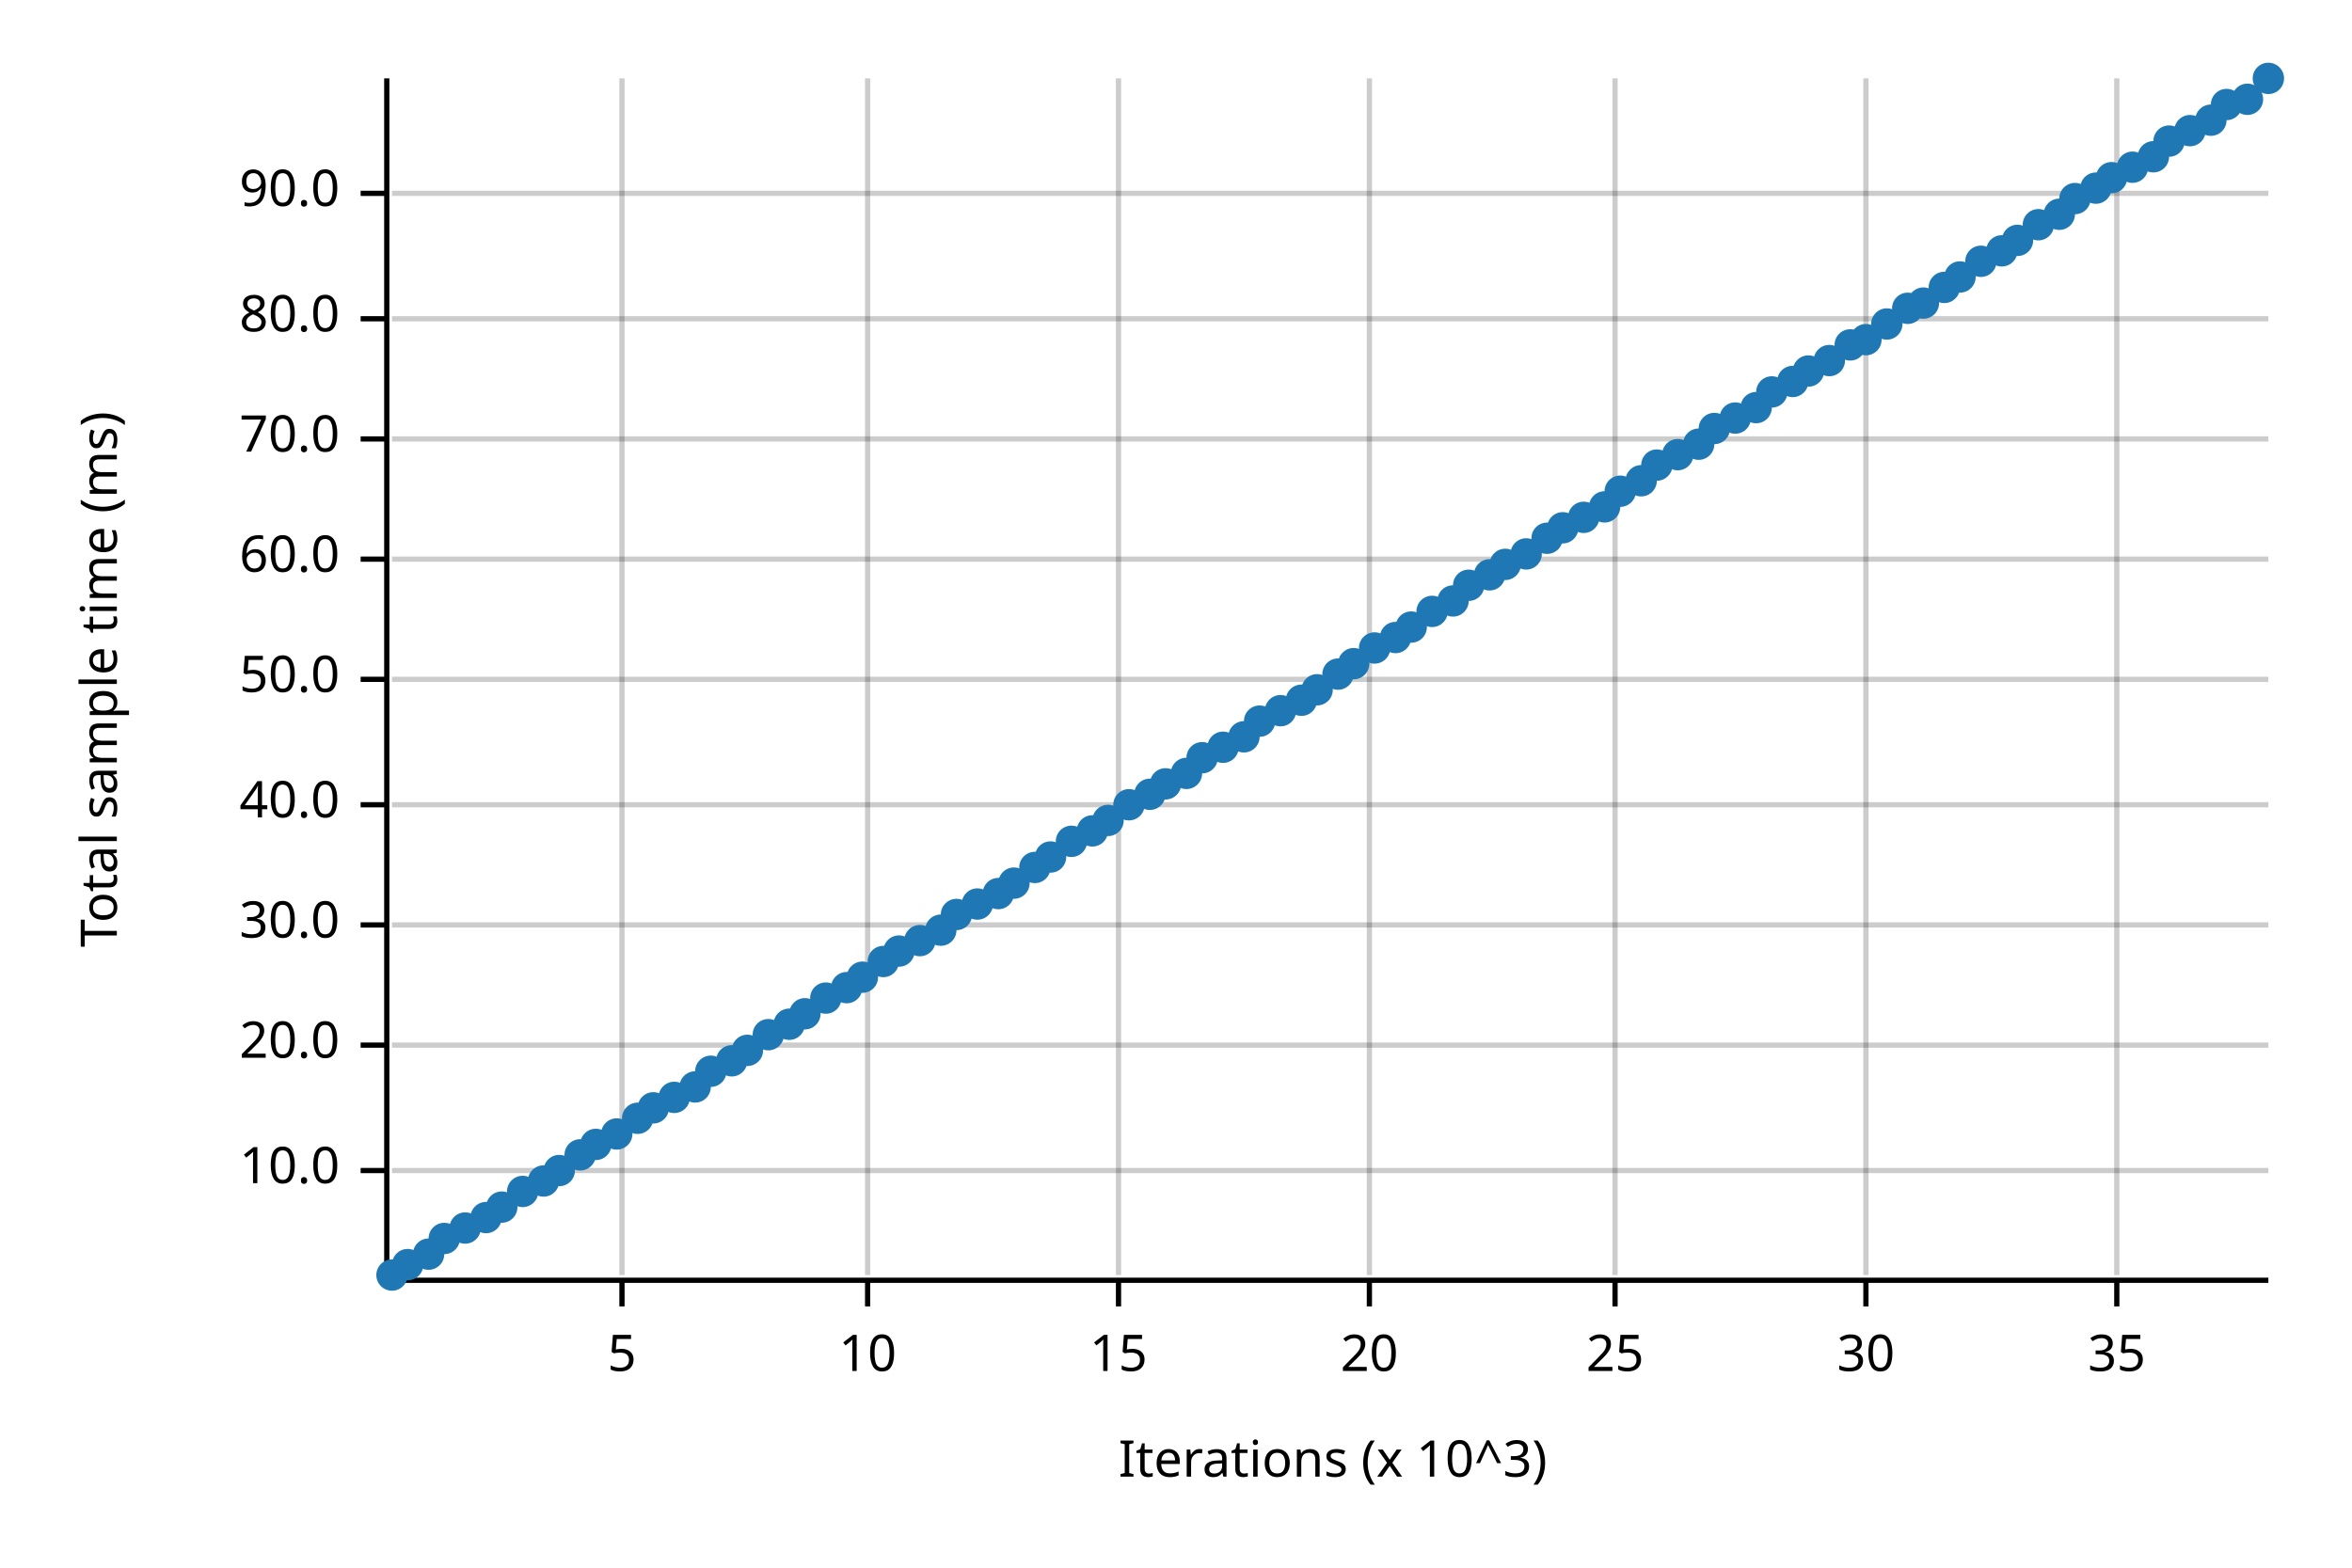
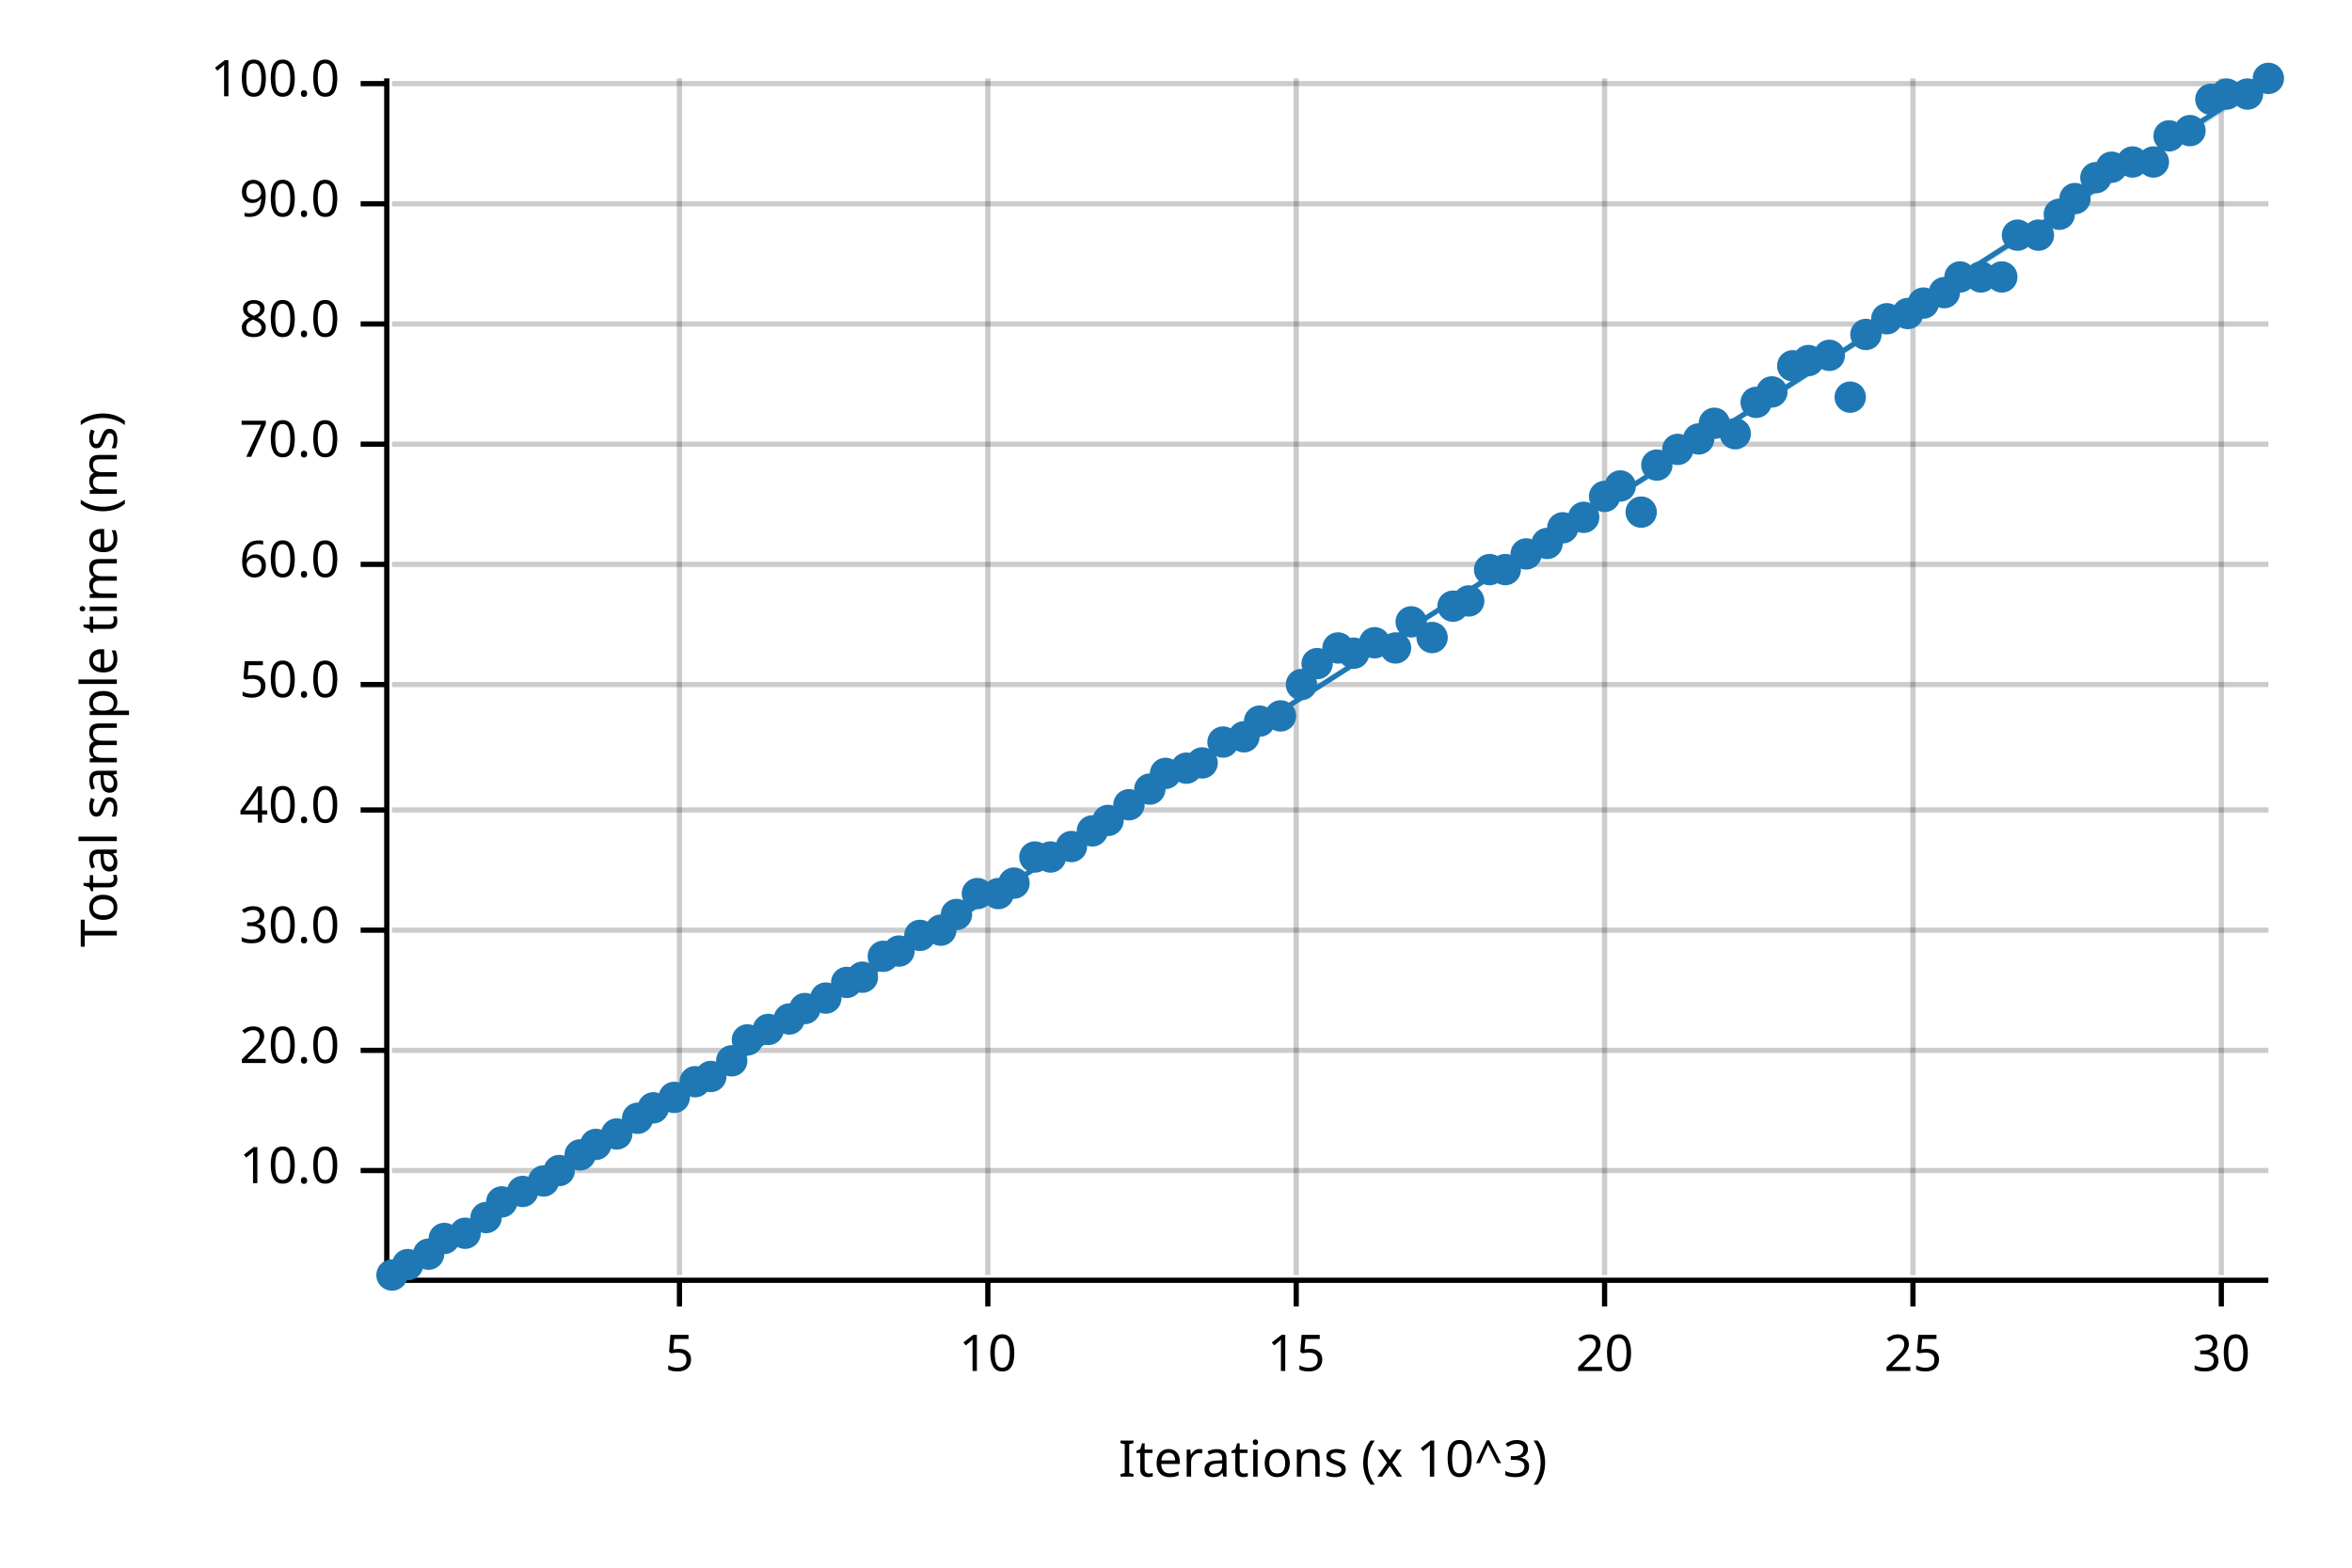
<svg xmlns="http://www.w3.org/2000/svg" width="450" height="300" viewBox="0 0 450 300">
  <text x="15" y="130" dy="0.76em" text-anchor="middle" font-family="sans-serif" font-size="9.677" opacity="1" fill="#000000" transform="rotate(270, 15, 130)">
Total sample time (ms)
</text>
  <text x="255" y="285" dy="-0.5ex" text-anchor="middle" font-family="sans-serif" font-size="9.677" opacity="1" fill="#000000">
Iterations (x 10^3)
</text>
-   <line opacity="0.2" stroke="#000000" stroke-width="1" x1="119" y1="244" x2="119" y2="15" />
-   <line opacity="0.2" stroke="#000000" stroke-width="1" x1="166" y1="244" x2="166" y2="15" />
-   <line opacity="0.2" stroke="#000000" stroke-width="1" x1="214" y1="244" x2="214" y2="15" />
-   <line opacity="0.2" stroke="#000000" stroke-width="1" x1="262" y1="244" x2="262" y2="15" />
-   <line opacity="0.2" stroke="#000000" stroke-width="1" x1="309" y1="244" x2="309" y2="15" />
-   <line opacity="0.2" stroke="#000000" stroke-width="1" x1="357" y1="244" x2="357" y2="15" />
-   <line opacity="0.2" stroke="#000000" stroke-width="1" x1="405" y1="244" x2="405" y2="15" />
+   <line opacity="0.2" stroke="#000000" stroke-width="1" x1="130" y1="244" x2="130" y2="15" />
+   <line opacity="0.2" stroke="#000000" stroke-width="1" x1="189" y1="244" x2="189" y2="15" />
+   <line opacity="0.2" stroke="#000000" stroke-width="1" x1="248" y1="244" x2="248" y2="15" />
+   <line opacity="0.2" stroke="#000000" stroke-width="1" x1="307" y1="244" x2="307" y2="15" />
+   <line opacity="0.2" stroke="#000000" stroke-width="1" x1="366" y1="244" x2="366" y2="15" />
+   <line opacity="0.2" stroke="#000000" stroke-width="1" x1="425" y1="244" x2="425" y2="15" />
  <line opacity="0.2" stroke="#000000" stroke-width="1" x1="75" y1="224" x2="434" y2="224" />
-   <line opacity="0.2" stroke="#000000" stroke-width="1" x1="75" y1="200" x2="434" y2="200" />
-   <line opacity="0.2" stroke="#000000" stroke-width="1" x1="75" y1="177" x2="434" y2="177" />
-   <line opacity="0.2" stroke="#000000" stroke-width="1" x1="75" y1="154" x2="434" y2="154" />
-   <line opacity="0.2" stroke="#000000" stroke-width="1" x1="75" y1="130" x2="434" y2="130" />
-   <line opacity="0.2" stroke="#000000" stroke-width="1" x1="75" y1="107" x2="434" y2="107" />
-   <line opacity="0.2" stroke="#000000" stroke-width="1" x1="75" y1="84" x2="434" y2="84" />
-   <line opacity="0.2" stroke="#000000" stroke-width="1" x1="75" y1="61" x2="434" y2="61" />
-   <line opacity="0.2" stroke="#000000" stroke-width="1" x1="75" y1="37" x2="434" y2="37" />
+   <line opacity="0.2" stroke="#000000" stroke-width="1" x1="75" y1="201" x2="434" y2="201" />
+   <line opacity="0.2" stroke="#000000" stroke-width="1" x1="75" y1="178" x2="434" y2="178" />
+   <line opacity="0.2" stroke="#000000" stroke-width="1" x1="75" y1="155" x2="434" y2="155" />
+   <line opacity="0.2" stroke="#000000" stroke-width="1" x1="75" y1="131" x2="434" y2="131" />
+   <line opacity="0.2" stroke="#000000" stroke-width="1" x1="75" y1="108" x2="434" y2="108" />
+   <line opacity="0.2" stroke="#000000" stroke-width="1" x1="75" y1="85" x2="434" y2="85" />
+   <line opacity="0.2" stroke="#000000" stroke-width="1" x1="75" y1="62" x2="434" y2="62" />
+   <line opacity="0.2" stroke="#000000" stroke-width="1" x1="75" y1="39" x2="434" y2="39" />
+   <line opacity="0.2" stroke="#000000" stroke-width="1" x1="75" y1="16" x2="434" y2="16" />
  <polyline fill="none" opacity="1" stroke="#000000" stroke-width="1" points="74,15 74,244 " />
  <text x="65" y="224" dy="0.5ex" text-anchor="end" font-family="sans-serif" font-size="9.677" opacity="1" fill="#000000">
10.0
</text>
  <polyline fill="none" opacity="1" stroke="#000000" stroke-width="1" points="69,224 74,224 " />
-   <text x="65" y="200" dy="0.5ex" text-anchor="end" font-family="sans-serif" font-size="9.677" opacity="1" fill="#000000">
+   <text x="65" y="201" dy="0.5ex" text-anchor="end" font-family="sans-serif" font-size="9.677" opacity="1" fill="#000000">
20.0
</text>
-   <polyline fill="none" opacity="1" stroke="#000000" stroke-width="1" points="69,200 74,200 " />
-   <text x="65" y="177" dy="0.5ex" text-anchor="end" font-family="sans-serif" font-size="9.677" opacity="1" fill="#000000">
+   <polyline fill="none" opacity="1" stroke="#000000" stroke-width="1" points="69,201 74,201 " />
+   <text x="65" y="178" dy="0.5ex" text-anchor="end" font-family="sans-serif" font-size="9.677" opacity="1" fill="#000000">
30.0
</text>
-   <polyline fill="none" opacity="1" stroke="#000000" stroke-width="1" points="69,177 74,177 " />
-   <text x="65" y="154" dy="0.5ex" text-anchor="end" font-family="sans-serif" font-size="9.677" opacity="1" fill="#000000">
+   <polyline fill="none" opacity="1" stroke="#000000" stroke-width="1" points="69,178 74,178 " />
+   <text x="65" y="155" dy="0.5ex" text-anchor="end" font-family="sans-serif" font-size="9.677" opacity="1" fill="#000000">
40.0
</text>
-   <polyline fill="none" opacity="1" stroke="#000000" stroke-width="1" points="69,154 74,154 " />
-   <text x="65" y="130" dy="0.5ex" text-anchor="end" font-family="sans-serif" font-size="9.677" opacity="1" fill="#000000">
+   <polyline fill="none" opacity="1" stroke="#000000" stroke-width="1" points="69,155 74,155 " />
+   <text x="65" y="131" dy="0.5ex" text-anchor="end" font-family="sans-serif" font-size="9.677" opacity="1" fill="#000000">
50.0
</text>
-   <polyline fill="none" opacity="1" stroke="#000000" stroke-width="1" points="69,130 74,130 " />
-   <text x="65" y="107" dy="0.5ex" text-anchor="end" font-family="sans-serif" font-size="9.677" opacity="1" fill="#000000">
+   <polyline fill="none" opacity="1" stroke="#000000" stroke-width="1" points="69,131 74,131 " />
+   <text x="65" y="108" dy="0.5ex" text-anchor="end" font-family="sans-serif" font-size="9.677" opacity="1" fill="#000000">
60.0
</text>
-   <polyline fill="none" opacity="1" stroke="#000000" stroke-width="1" points="69,107 74,107 " />
-   <text x="65" y="84" dy="0.5ex" text-anchor="end" font-family="sans-serif" font-size="9.677" opacity="1" fill="#000000">
+   <polyline fill="none" opacity="1" stroke="#000000" stroke-width="1" points="69,108 74,108 " />
+   <text x="65" y="85" dy="0.5ex" text-anchor="end" font-family="sans-serif" font-size="9.677" opacity="1" fill="#000000">
70.0
</text>
-   <polyline fill="none" opacity="1" stroke="#000000" stroke-width="1" points="69,84 74,84 " />
-   <text x="65" y="61" dy="0.5ex" text-anchor="end" font-family="sans-serif" font-size="9.677" opacity="1" fill="#000000">
+   <polyline fill="none" opacity="1" stroke="#000000" stroke-width="1" points="69,85 74,85 " />
+   <text x="65" y="62" dy="0.5ex" text-anchor="end" font-family="sans-serif" font-size="9.677" opacity="1" fill="#000000">
80.0
</text>
-   <polyline fill="none" opacity="1" stroke="#000000" stroke-width="1" points="69,61 74,61 " />
-   <text x="65" y="37" dy="0.5ex" text-anchor="end" font-family="sans-serif" font-size="9.677" opacity="1" fill="#000000">
+   <polyline fill="none" opacity="1" stroke="#000000" stroke-width="1" points="69,62 74,62 " />
+   <text x="65" y="39" dy="0.5ex" text-anchor="end" font-family="sans-serif" font-size="9.677" opacity="1" fill="#000000">
90.0
</text>
-   <polyline fill="none" opacity="1" stroke="#000000" stroke-width="1" points="69,37 74,37 " />
+   <polyline fill="none" opacity="1" stroke="#000000" stroke-width="1" points="69,39 74,39 " />
+   <text x="65" y="16" dy="0.5ex" text-anchor="end" font-family="sans-serif" font-size="9.677" opacity="1" fill="#000000">
+ 100.0
+ </text>
+   <polyline fill="none" opacity="1" stroke="#000000" stroke-width="1" points="69,16 74,16 " />
  <polyline fill="none" opacity="1" stroke="#000000" stroke-width="1" points="75,245 434,245 " />
-   <text x="119" y="255" dy="0.76em" text-anchor="middle" font-family="sans-serif" font-size="9.677" opacity="1" fill="#000000">
+   <text x="130" y="255" dy="0.76em" text-anchor="middle" font-family="sans-serif" font-size="9.677" opacity="1" fill="#000000">
5
</text>
-   <polyline fill="none" opacity="1" stroke="#000000" stroke-width="1" points="119,245 119,250 " />
-   <text x="166" y="255" dy="0.76em" text-anchor="middle" font-family="sans-serif" font-size="9.677" opacity="1" fill="#000000">
+   <polyline fill="none" opacity="1" stroke="#000000" stroke-width="1" points="130,245 130,250 " />
+   <text x="189" y="255" dy="0.76em" text-anchor="middle" font-family="sans-serif" font-size="9.677" opacity="1" fill="#000000">
10
</text>
-   <polyline fill="none" opacity="1" stroke="#000000" stroke-width="1" points="166,245 166,250 " />
-   <text x="214" y="255" dy="0.76em" text-anchor="middle" font-family="sans-serif" font-size="9.677" opacity="1" fill="#000000">
+   <polyline fill="none" opacity="1" stroke="#000000" stroke-width="1" points="189,245 189,250 " />
+   <text x="248" y="255" dy="0.76em" text-anchor="middle" font-family="sans-serif" font-size="9.677" opacity="1" fill="#000000">
15
</text>
-   <polyline fill="none" opacity="1" stroke="#000000" stroke-width="1" points="214,245 214,250 " />
-   <text x="262" y="255" dy="0.76em" text-anchor="middle" font-family="sans-serif" font-size="9.677" opacity="1" fill="#000000">
+   <polyline fill="none" opacity="1" stroke="#000000" stroke-width="1" points="248,245 248,250 " />
+   <text x="307" y="255" dy="0.76em" text-anchor="middle" font-family="sans-serif" font-size="9.677" opacity="1" fill="#000000">
20
</text>
-   <polyline fill="none" opacity="1" stroke="#000000" stroke-width="1" points="262,245 262,250 " />
-   <text x="309" y="255" dy="0.76em" text-anchor="middle" font-family="sans-serif" font-size="9.677" opacity="1" fill="#000000">
+   <polyline fill="none" opacity="1" stroke="#000000" stroke-width="1" points="307,245 307,250 " />
+   <text x="366" y="255" dy="0.76em" text-anchor="middle" font-family="sans-serif" font-size="9.677" opacity="1" fill="#000000">
25
</text>
-   <polyline fill="none" opacity="1" stroke="#000000" stroke-width="1" points="309,245 309,250 " />
-   <text x="357" y="255" dy="0.76em" text-anchor="middle" font-family="sans-serif" font-size="9.677" opacity="1" fill="#000000">
+   <polyline fill="none" opacity="1" stroke="#000000" stroke-width="1" points="366,245 366,250 " />
+   <text x="425" y="255" dy="0.76em" text-anchor="middle" font-family="sans-serif" font-size="9.677" opacity="1" fill="#000000">
30
</text>
-   <polyline fill="none" opacity="1" stroke="#000000" stroke-width="1" points="357,245 357,250 " />
-   <text x="405" y="255" dy="0.76em" text-anchor="middle" font-family="sans-serif" font-size="9.677" opacity="1" fill="#000000">
- 35
- </text>
-   <polyline fill="none" opacity="1" stroke="#000000" stroke-width="1" points="405,245 405,250 " />
+   <polyline fill="none" opacity="1" stroke="#000000" stroke-width="1" points="425,245 425,250 " />
  <circle cx="75" cy="244" r="3" opacity="1" fill="#1F78B4" stroke="none" stroke-width="1" />
  <circle cx="78" cy="242" r="3" opacity="1" fill="#1F78B4" stroke="none" stroke-width="1" />
  <circle cx="82" cy="240" r="3" opacity="1" fill="#1F78B4" stroke="none" stroke-width="1" />
  <circle cx="85" cy="237" r="3" opacity="1" fill="#1F78B4" stroke="none" stroke-width="1" />
-   <circle cx="89" cy="235" r="3" opacity="1" fill="#1F78B4" stroke="none" stroke-width="1" />
+   <circle cx="89" cy="236" r="3" opacity="1" fill="#1F78B4" stroke="none" stroke-width="1" />
  <circle cx="93" cy="233" r="3" opacity="1" fill="#1F78B4" stroke="none" stroke-width="1" />
-   <circle cx="96" cy="231" r="3" opacity="1" fill="#1F78B4" stroke="none" stroke-width="1" />
+   <circle cx="96" cy="230" r="3" opacity="1" fill="#1F78B4" stroke="none" stroke-width="1" />
  <circle cx="100" cy="228" r="3" opacity="1" fill="#1F78B4" stroke="none" stroke-width="1" />
  <circle cx="104" cy="226" r="3" opacity="1" fill="#1F78B4" stroke="none" stroke-width="1" />
  <circle cx="107" cy="224" r="3" opacity="1" fill="#1F78B4" stroke="none" stroke-width="1" />
  <circle cx="111" cy="221" r="3" opacity="1" fill="#1F78B4" stroke="none" stroke-width="1" />
  <circle cx="114" cy="219" r="3" opacity="1" fill="#1F78B4" stroke="none" stroke-width="1" />
  <circle cx="118" cy="217" r="3" opacity="1" fill="#1F78B4" stroke="none" stroke-width="1" />
  <circle cx="122" cy="214" r="3" opacity="1" fill="#1F78B4" stroke="none" stroke-width="1" />
  <circle cx="125" cy="212" r="3" opacity="1" fill="#1F78B4" stroke="none" stroke-width="1" />
  <circle cx="129" cy="210" r="3" opacity="1" fill="#1F78B4" stroke="none" stroke-width="1" />
-   <circle cx="133" cy="208" r="3" opacity="1" fill="#1F78B4" stroke="none" stroke-width="1" />
-   <circle cx="136" cy="205" r="3" opacity="1" fill="#1F78B4" stroke="none" stroke-width="1" />
+   <circle cx="133" cy="207" r="3" opacity="1" fill="#1F78B4" stroke="none" stroke-width="1" />
+   <circle cx="136" cy="206" r="3" opacity="1" fill="#1F78B4" stroke="none" stroke-width="1" />
  <circle cx="140" cy="203" r="3" opacity="1" fill="#1F78B4" stroke="none" stroke-width="1" />
-   <circle cx="143" cy="201" r="3" opacity="1" fill="#1F78B4" stroke="none" stroke-width="1" />
-   <circle cx="147" cy="198" r="3" opacity="1" fill="#1F78B4" stroke="none" stroke-width="1" />
-   <circle cx="151" cy="196" r="3" opacity="1" fill="#1F78B4" stroke="none" stroke-width="1" />
-   <circle cx="154" cy="194" r="3" opacity="1" fill="#1F78B4" stroke="none" stroke-width="1" />
+   <circle cx="143" cy="199" r="3" opacity="1" fill="#1F78B4" stroke="none" stroke-width="1" />
+   <circle cx="147" cy="197" r="3" opacity="1" fill="#1F78B4" stroke="none" stroke-width="1" />
+   <circle cx="151" cy="195" r="3" opacity="1" fill="#1F78B4" stroke="none" stroke-width="1" />
+   <circle cx="154" cy="193" r="3" opacity="1" fill="#1F78B4" stroke="none" stroke-width="1" />
  <circle cx="158" cy="191" r="3" opacity="1" fill="#1F78B4" stroke="none" stroke-width="1" />
-   <circle cx="162" cy="189" r="3" opacity="1" fill="#1F78B4" stroke="none" stroke-width="1" />
+   <circle cx="162" cy="188" r="3" opacity="1" fill="#1F78B4" stroke="none" stroke-width="1" />
  <circle cx="165" cy="187" r="3" opacity="1" fill="#1F78B4" stroke="none" stroke-width="1" />
-   <circle cx="169" cy="184" r="3" opacity="1" fill="#1F78B4" stroke="none" stroke-width="1" />
+   <circle cx="169" cy="183" r="3" opacity="1" fill="#1F78B4" stroke="none" stroke-width="1" />
  <circle cx="172" cy="182" r="3" opacity="1" fill="#1F78B4" stroke="none" stroke-width="1" />
-   <circle cx="176" cy="180" r="3" opacity="1" fill="#1F78B4" stroke="none" stroke-width="1" />
+   <circle cx="176" cy="179" r="3" opacity="1" fill="#1F78B4" stroke="none" stroke-width="1" />
  <circle cx="180" cy="178" r="3" opacity="1" fill="#1F78B4" stroke="none" stroke-width="1" />
  <circle cx="183" cy="175" r="3" opacity="1" fill="#1F78B4" stroke="none" stroke-width="1" />
-   <circle cx="187" cy="173" r="3" opacity="1" fill="#1F78B4" stroke="none" stroke-width="1" />
+   <circle cx="187" cy="171" r="3" opacity="1" fill="#1F78B4" stroke="none" stroke-width="1" />
  <circle cx="191" cy="171" r="3" opacity="1" fill="#1F78B4" stroke="none" stroke-width="1" />
  <circle cx="194" cy="169" r="3" opacity="1" fill="#1F78B4" stroke="none" stroke-width="1" />
-   <circle cx="198" cy="166" r="3" opacity="1" fill="#1F78B4" stroke="none" stroke-width="1" />
+   <circle cx="198" cy="164" r="3" opacity="1" fill="#1F78B4" stroke="none" stroke-width="1" />
  <circle cx="201" cy="164" r="3" opacity="1" fill="#1F78B4" stroke="none" stroke-width="1" />
-   <circle cx="205" cy="161" r="3" opacity="1" fill="#1F78B4" stroke="none" stroke-width="1" />
+   <circle cx="205" cy="162" r="3" opacity="1" fill="#1F78B4" stroke="none" stroke-width="1" />
  <circle cx="209" cy="159" r="3" opacity="1" fill="#1F78B4" stroke="none" stroke-width="1" />
  <circle cx="212" cy="157" r="3" opacity="1" fill="#1F78B4" stroke="none" stroke-width="1" />
  <circle cx="216" cy="154" r="3" opacity="1" fill="#1F78B4" stroke="none" stroke-width="1" />
-   <circle cx="220" cy="152" r="3" opacity="1" fill="#1F78B4" stroke="none" stroke-width="1" />
-   <circle cx="223" cy="150" r="3" opacity="1" fill="#1F78B4" stroke="none" stroke-width="1" />
-   <circle cx="227" cy="148" r="3" opacity="1" fill="#1F78B4" stroke="none" stroke-width="1" />
-   <circle cx="230" cy="145" r="3" opacity="1" fill="#1F78B4" stroke="none" stroke-width="1" />
-   <circle cx="234" cy="143" r="3" opacity="1" fill="#1F78B4" stroke="none" stroke-width="1" />
+   <circle cx="220" cy="151" r="3" opacity="1" fill="#1F78B4" stroke="none" stroke-width="1" />
+   <circle cx="223" cy="148" r="3" opacity="1" fill="#1F78B4" stroke="none" stroke-width="1" />
+   <circle cx="227" cy="147" r="3" opacity="1" fill="#1F78B4" stroke="none" stroke-width="1" />
+   <circle cx="230" cy="146" r="3" opacity="1" fill="#1F78B4" stroke="none" stroke-width="1" />
+   <circle cx="234" cy="142" r="3" opacity="1" fill="#1F78B4" stroke="none" stroke-width="1" />
  <circle cx="238" cy="141" r="3" opacity="1" fill="#1F78B4" stroke="none" stroke-width="1" />
  <circle cx="241" cy="138" r="3" opacity="1" fill="#1F78B4" stroke="none" stroke-width="1" />
-   <circle cx="245" cy="136" r="3" opacity="1" fill="#1F78B4" stroke="none" stroke-width="1" />
-   <circle cx="249" cy="134" r="3" opacity="1" fill="#1F78B4" stroke="none" stroke-width="1" />
-   <circle cx="252" cy="132" r="3" opacity="1" fill="#1F78B4" stroke="none" stroke-width="1" />
-   <circle cx="256" cy="129" r="3" opacity="1" fill="#1F78B4" stroke="none" stroke-width="1" />
-   <circle cx="259" cy="127" r="3" opacity="1" fill="#1F78B4" stroke="none" stroke-width="1" />
-   <circle cx="263" cy="124" r="3" opacity="1" fill="#1F78B4" stroke="none" stroke-width="1" />
-   <circle cx="267" cy="122" r="3" opacity="1" fill="#1F78B4" stroke="none" stroke-width="1" />
-   <circle cx="270" cy="120" r="3" opacity="1" fill="#1F78B4" stroke="none" stroke-width="1" />
-   <circle cx="274" cy="117" r="3" opacity="1" fill="#1F78B4" stroke="none" stroke-width="1" />
-   <circle cx="278" cy="115" r="3" opacity="1" fill="#1F78B4" stroke="none" stroke-width="1" />
-   <circle cx="281" cy="112" r="3" opacity="1" fill="#1F78B4" stroke="none" stroke-width="1" />
-   <circle cx="285" cy="110" r="3" opacity="1" fill="#1F78B4" stroke="none" stroke-width="1" />
-   <circle cx="288" cy="108" r="3" opacity="1" fill="#1F78B4" stroke="none" stroke-width="1" />
+   <circle cx="245" cy="137" r="3" opacity="1" fill="#1F78B4" stroke="none" stroke-width="1" />
+   <circle cx="249" cy="131" r="3" opacity="1" fill="#1F78B4" stroke="none" stroke-width="1" />
+   <circle cx="252" cy="127" r="3" opacity="1" fill="#1F78B4" stroke="none" stroke-width="1" />
+   <circle cx="256" cy="124" r="3" opacity="1" fill="#1F78B4" stroke="none" stroke-width="1" />
+   <circle cx="259" cy="125" r="3" opacity="1" fill="#1F78B4" stroke="none" stroke-width="1" />
+   <circle cx="263" cy="123" r="3" opacity="1" fill="#1F78B4" stroke="none" stroke-width="1" />
+   <circle cx="267" cy="124" r="3" opacity="1" fill="#1F78B4" stroke="none" stroke-width="1" />
+   <circle cx="270" cy="119" r="3" opacity="1" fill="#1F78B4" stroke="none" stroke-width="1" />
+   <circle cx="274" cy="122" r="3" opacity="1" fill="#1F78B4" stroke="none" stroke-width="1" />
+   <circle cx="278" cy="116" r="3" opacity="1" fill="#1F78B4" stroke="none" stroke-width="1" />
+   <circle cx="281" cy="115" r="3" opacity="1" fill="#1F78B4" stroke="none" stroke-width="1" />
+   <circle cx="285" cy="109" r="3" opacity="1" fill="#1F78B4" stroke="none" stroke-width="1" />
+   <circle cx="288" cy="109" r="3" opacity="1" fill="#1F78B4" stroke="none" stroke-width="1" />
  <circle cx="292" cy="106" r="3" opacity="1" fill="#1F78B4" stroke="none" stroke-width="1" />
-   <circle cx="296" cy="103" r="3" opacity="1" fill="#1F78B4" stroke="none" stroke-width="1" />
+   <circle cx="296" cy="104" r="3" opacity="1" fill="#1F78B4" stroke="none" stroke-width="1" />
  <circle cx="299" cy="101" r="3" opacity="1" fill="#1F78B4" stroke="none" stroke-width="1" />
  <circle cx="303" cy="99" r="3" opacity="1" fill="#1F78B4" stroke="none" stroke-width="1" />
-   <circle cx="307" cy="97" r="3" opacity="1" fill="#1F78B4" stroke="none" stroke-width="1" />
-   <circle cx="310" cy="94" r="3" opacity="1" fill="#1F78B4" stroke="none" stroke-width="1" />
-   <circle cx="314" cy="92" r="3" opacity="1" fill="#1F78B4" stroke="none" stroke-width="1" />
+   <circle cx="307" cy="95" r="3" opacity="1" fill="#1F78B4" stroke="none" stroke-width="1" />
+   <circle cx="310" cy="93" r="3" opacity="1" fill="#1F78B4" stroke="none" stroke-width="1" />
+   <circle cx="314" cy="98" r="3" opacity="1" fill="#1F78B4" stroke="none" stroke-width="1" />
  <circle cx="317" cy="89" r="3" opacity="1" fill="#1F78B4" stroke="none" stroke-width="1" />
-   <circle cx="321" cy="87" r="3" opacity="1" fill="#1F78B4" stroke="none" stroke-width="1" />
-   <circle cx="325" cy="85" r="3" opacity="1" fill="#1F78B4" stroke="none" stroke-width="1" />
-   <circle cx="328" cy="82" r="3" opacity="1" fill="#1F78B4" stroke="none" stroke-width="1" />
-   <circle cx="332" cy="80" r="3" opacity="1" fill="#1F78B4" stroke="none" stroke-width="1" />
-   <circle cx="336" cy="78" r="3" opacity="1" fill="#1F78B4" stroke="none" stroke-width="1" />
+   <circle cx="321" cy="86" r="3" opacity="1" fill="#1F78B4" stroke="none" stroke-width="1" />
+   <circle cx="325" cy="84" r="3" opacity="1" fill="#1F78B4" stroke="none" stroke-width="1" />
+   <circle cx="328" cy="81" r="3" opacity="1" fill="#1F78B4" stroke="none" stroke-width="1" />
+   <circle cx="332" cy="83" r="3" opacity="1" fill="#1F78B4" stroke="none" stroke-width="1" />
+   <circle cx="336" cy="77" r="3" opacity="1" fill="#1F78B4" stroke="none" stroke-width="1" />
  <circle cx="339" cy="75" r="3" opacity="1" fill="#1F78B4" stroke="none" stroke-width="1" />
-   <circle cx="343" cy="73" r="3" opacity="1" fill="#1F78B4" stroke="none" stroke-width="1" />
-   <circle cx="346" cy="71" r="3" opacity="1" fill="#1F78B4" stroke="none" stroke-width="1" />
-   <circle cx="350" cy="69" r="3" opacity="1" fill="#1F78B4" stroke="none" stroke-width="1" />
-   <circle cx="354" cy="66" r="3" opacity="1" fill="#1F78B4" stroke="none" stroke-width="1" />
-   <circle cx="357" cy="65" r="3" opacity="1" fill="#1F78B4" stroke="none" stroke-width="1" />
-   <circle cx="361" cy="62" r="3" opacity="1" fill="#1F78B4" stroke="none" stroke-width="1" />
-   <circle cx="365" cy="59" r="3" opacity="1" fill="#1F78B4" stroke="none" stroke-width="1" />
+   <circle cx="343" cy="70" r="3" opacity="1" fill="#1F78B4" stroke="none" stroke-width="1" />
+   <circle cx="346" cy="69" r="3" opacity="1" fill="#1F78B4" stroke="none" stroke-width="1" />
+   <circle cx="350" cy="68" r="3" opacity="1" fill="#1F78B4" stroke="none" stroke-width="1" />
+   <circle cx="354" cy="76" r="3" opacity="1" fill="#1F78B4" stroke="none" stroke-width="1" />
+   <circle cx="357" cy="64" r="3" opacity="1" fill="#1F78B4" stroke="none" stroke-width="1" />
+   <circle cx="361" cy="61" r="3" opacity="1" fill="#1F78B4" stroke="none" stroke-width="1" />
+   <circle cx="365" cy="60" r="3" opacity="1" fill="#1F78B4" stroke="none" stroke-width="1" />
  <circle cx="368" cy="58" r="3" opacity="1" fill="#1F78B4" stroke="none" stroke-width="1" />
-   <circle cx="372" cy="55" r="3" opacity="1" fill="#1F78B4" stroke="none" stroke-width="1" />
+   <circle cx="372" cy="56" r="3" opacity="1" fill="#1F78B4" stroke="none" stroke-width="1" />
  <circle cx="375" cy="53" r="3" opacity="1" fill="#1F78B4" stroke="none" stroke-width="1" />
-   <circle cx="379" cy="50" r="3" opacity="1" fill="#1F78B4" stroke="none" stroke-width="1" />
-   <circle cx="383" cy="48" r="3" opacity="1" fill="#1F78B4" stroke="none" stroke-width="1" />
-   <circle cx="386" cy="46" r="3" opacity="1" fill="#1F78B4" stroke="none" stroke-width="1" />
-   <circle cx="390" cy="43" r="3" opacity="1" fill="#1F78B4" stroke="none" stroke-width="1" />
+   <circle cx="379" cy="53" r="3" opacity="1" fill="#1F78B4" stroke="none" stroke-width="1" />
+   <circle cx="383" cy="53" r="3" opacity="1" fill="#1F78B4" stroke="none" stroke-width="1" />
+   <circle cx="386" cy="45" r="3" opacity="1" fill="#1F78B4" stroke="none" stroke-width="1" />
+   <circle cx="390" cy="45" r="3" opacity="1" fill="#1F78B4" stroke="none" stroke-width="1" />
  <circle cx="394" cy="41" r="3" opacity="1" fill="#1F78B4" stroke="none" stroke-width="1" />
  <circle cx="397" cy="38" r="3" opacity="1" fill="#1F78B4" stroke="none" stroke-width="1" />
-   <circle cx="401" cy="36" r="3" opacity="1" fill="#1F78B4" stroke="none" stroke-width="1" />
-   <circle cx="404" cy="34" r="3" opacity="1" fill="#1F78B4" stroke="none" stroke-width="1" />
-   <circle cx="408" cy="32" r="3" opacity="1" fill="#1F78B4" stroke="none" stroke-width="1" />
-   <circle cx="412" cy="30" r="3" opacity="1" fill="#1F78B4" stroke="none" stroke-width="1" />
-   <circle cx="415" cy="27" r="3" opacity="1" fill="#1F78B4" stroke="none" stroke-width="1" />
+   <circle cx="401" cy="34" r="3" opacity="1" fill="#1F78B4" stroke="none" stroke-width="1" />
+   <circle cx="404" cy="32" r="3" opacity="1" fill="#1F78B4" stroke="none" stroke-width="1" />
+   <circle cx="408" cy="31" r="3" opacity="1" fill="#1F78B4" stroke="none" stroke-width="1" />
+   <circle cx="412" cy="31" r="3" opacity="1" fill="#1F78B4" stroke="none" stroke-width="1" />
+   <circle cx="415" cy="26" r="3" opacity="1" fill="#1F78B4" stroke="none" stroke-width="1" />
  <circle cx="419" cy="25" r="3" opacity="1" fill="#1F78B4" stroke="none" stroke-width="1" />
-   <circle cx="423" cy="23" r="3" opacity="1" fill="#1F78B4" stroke="none" stroke-width="1" />
-   <circle cx="426" cy="20" r="3" opacity="1" fill="#1F78B4" stroke="none" stroke-width="1" />
-   <circle cx="430" cy="19" r="3" opacity="1" fill="#1F78B4" stroke="none" stroke-width="1" />
+   <circle cx="423" cy="19" r="3" opacity="1" fill="#1F78B4" stroke="none" stroke-width="1" />
+   <circle cx="426" cy="18" r="3" opacity="1" fill="#1F78B4" stroke="none" stroke-width="1" />
+   <circle cx="430" cy="18" r="3" opacity="1" fill="#1F78B4" stroke="none" stroke-width="1" />
  <circle cx="434" cy="15" r="3" opacity="1" fill="#1F78B4" stroke="none" stroke-width="1" />
-   <polyline fill="none" opacity="1" stroke="#1F78B4" stroke-width="1" points="75,245 434,16 " />
-   <polygon opacity="0.25" fill="#1F78B4" points="75,245 434,16 434,16 " />
+   <polyline fill="none" opacity="1" stroke="#1F78B4" stroke-width="1" points="75,245 434,15 " />
+   <polygon opacity="0.25" fill="#1F78B4" points="75,245 434,16 434,15 " />
</svg>
